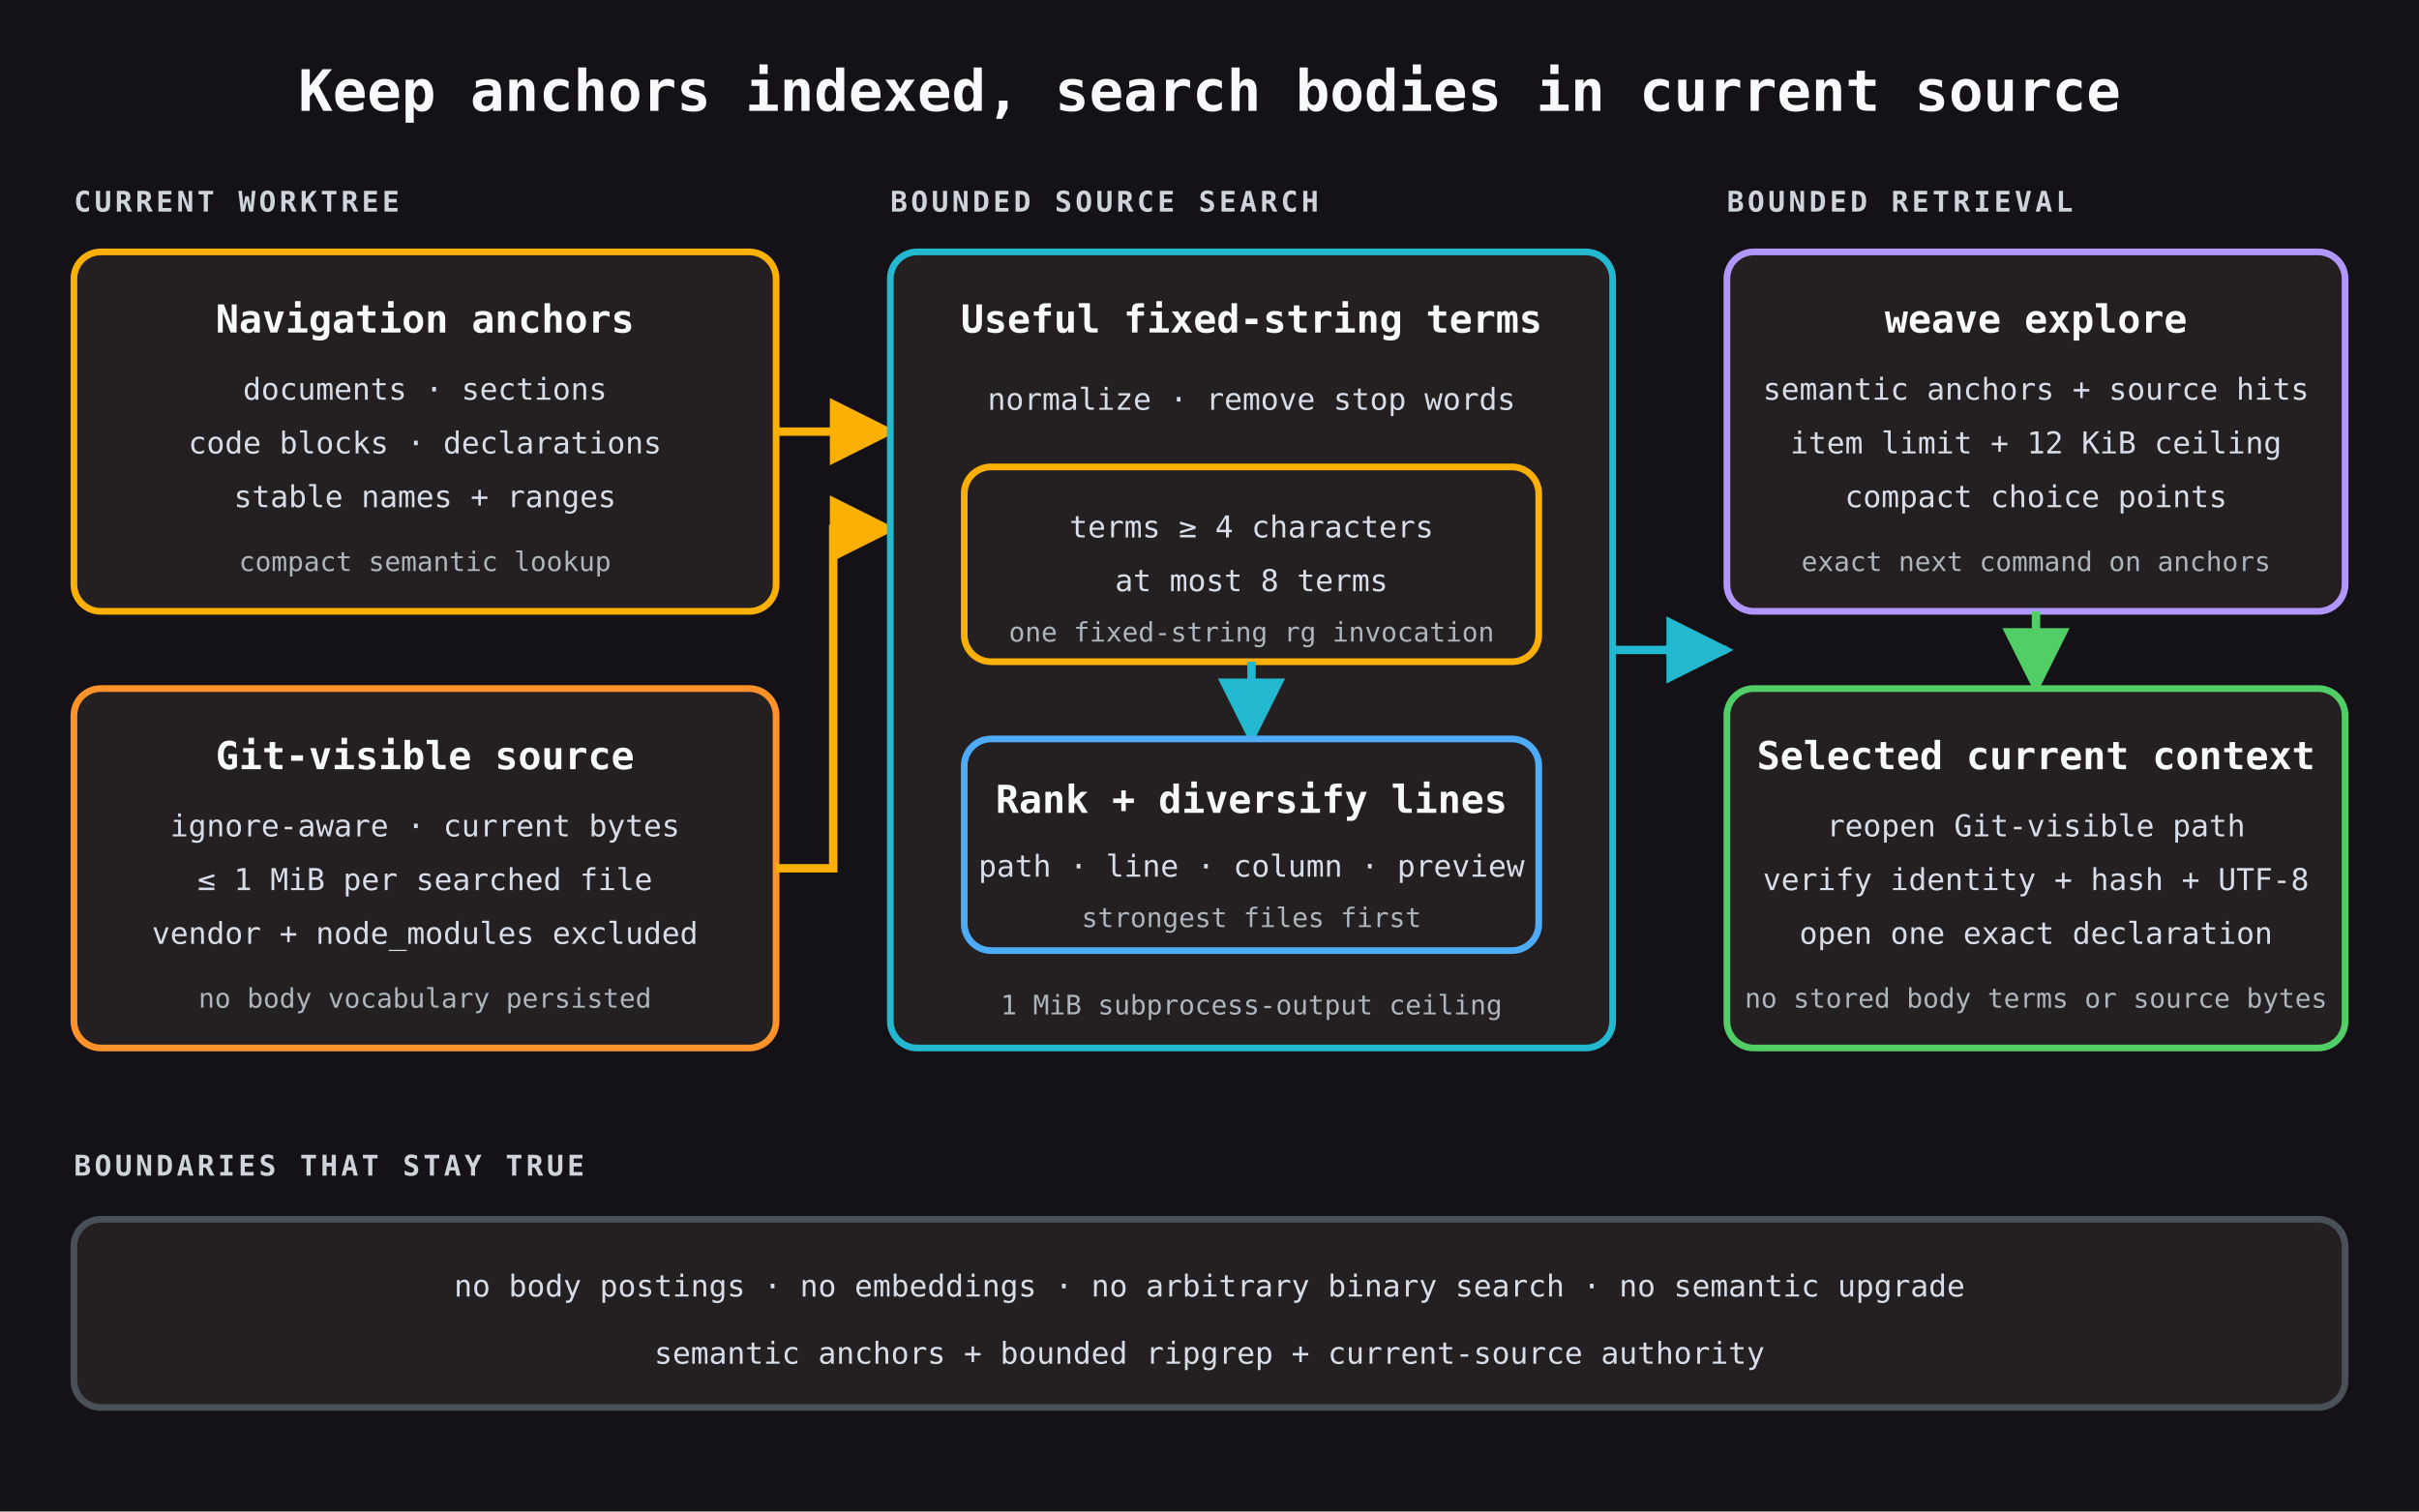
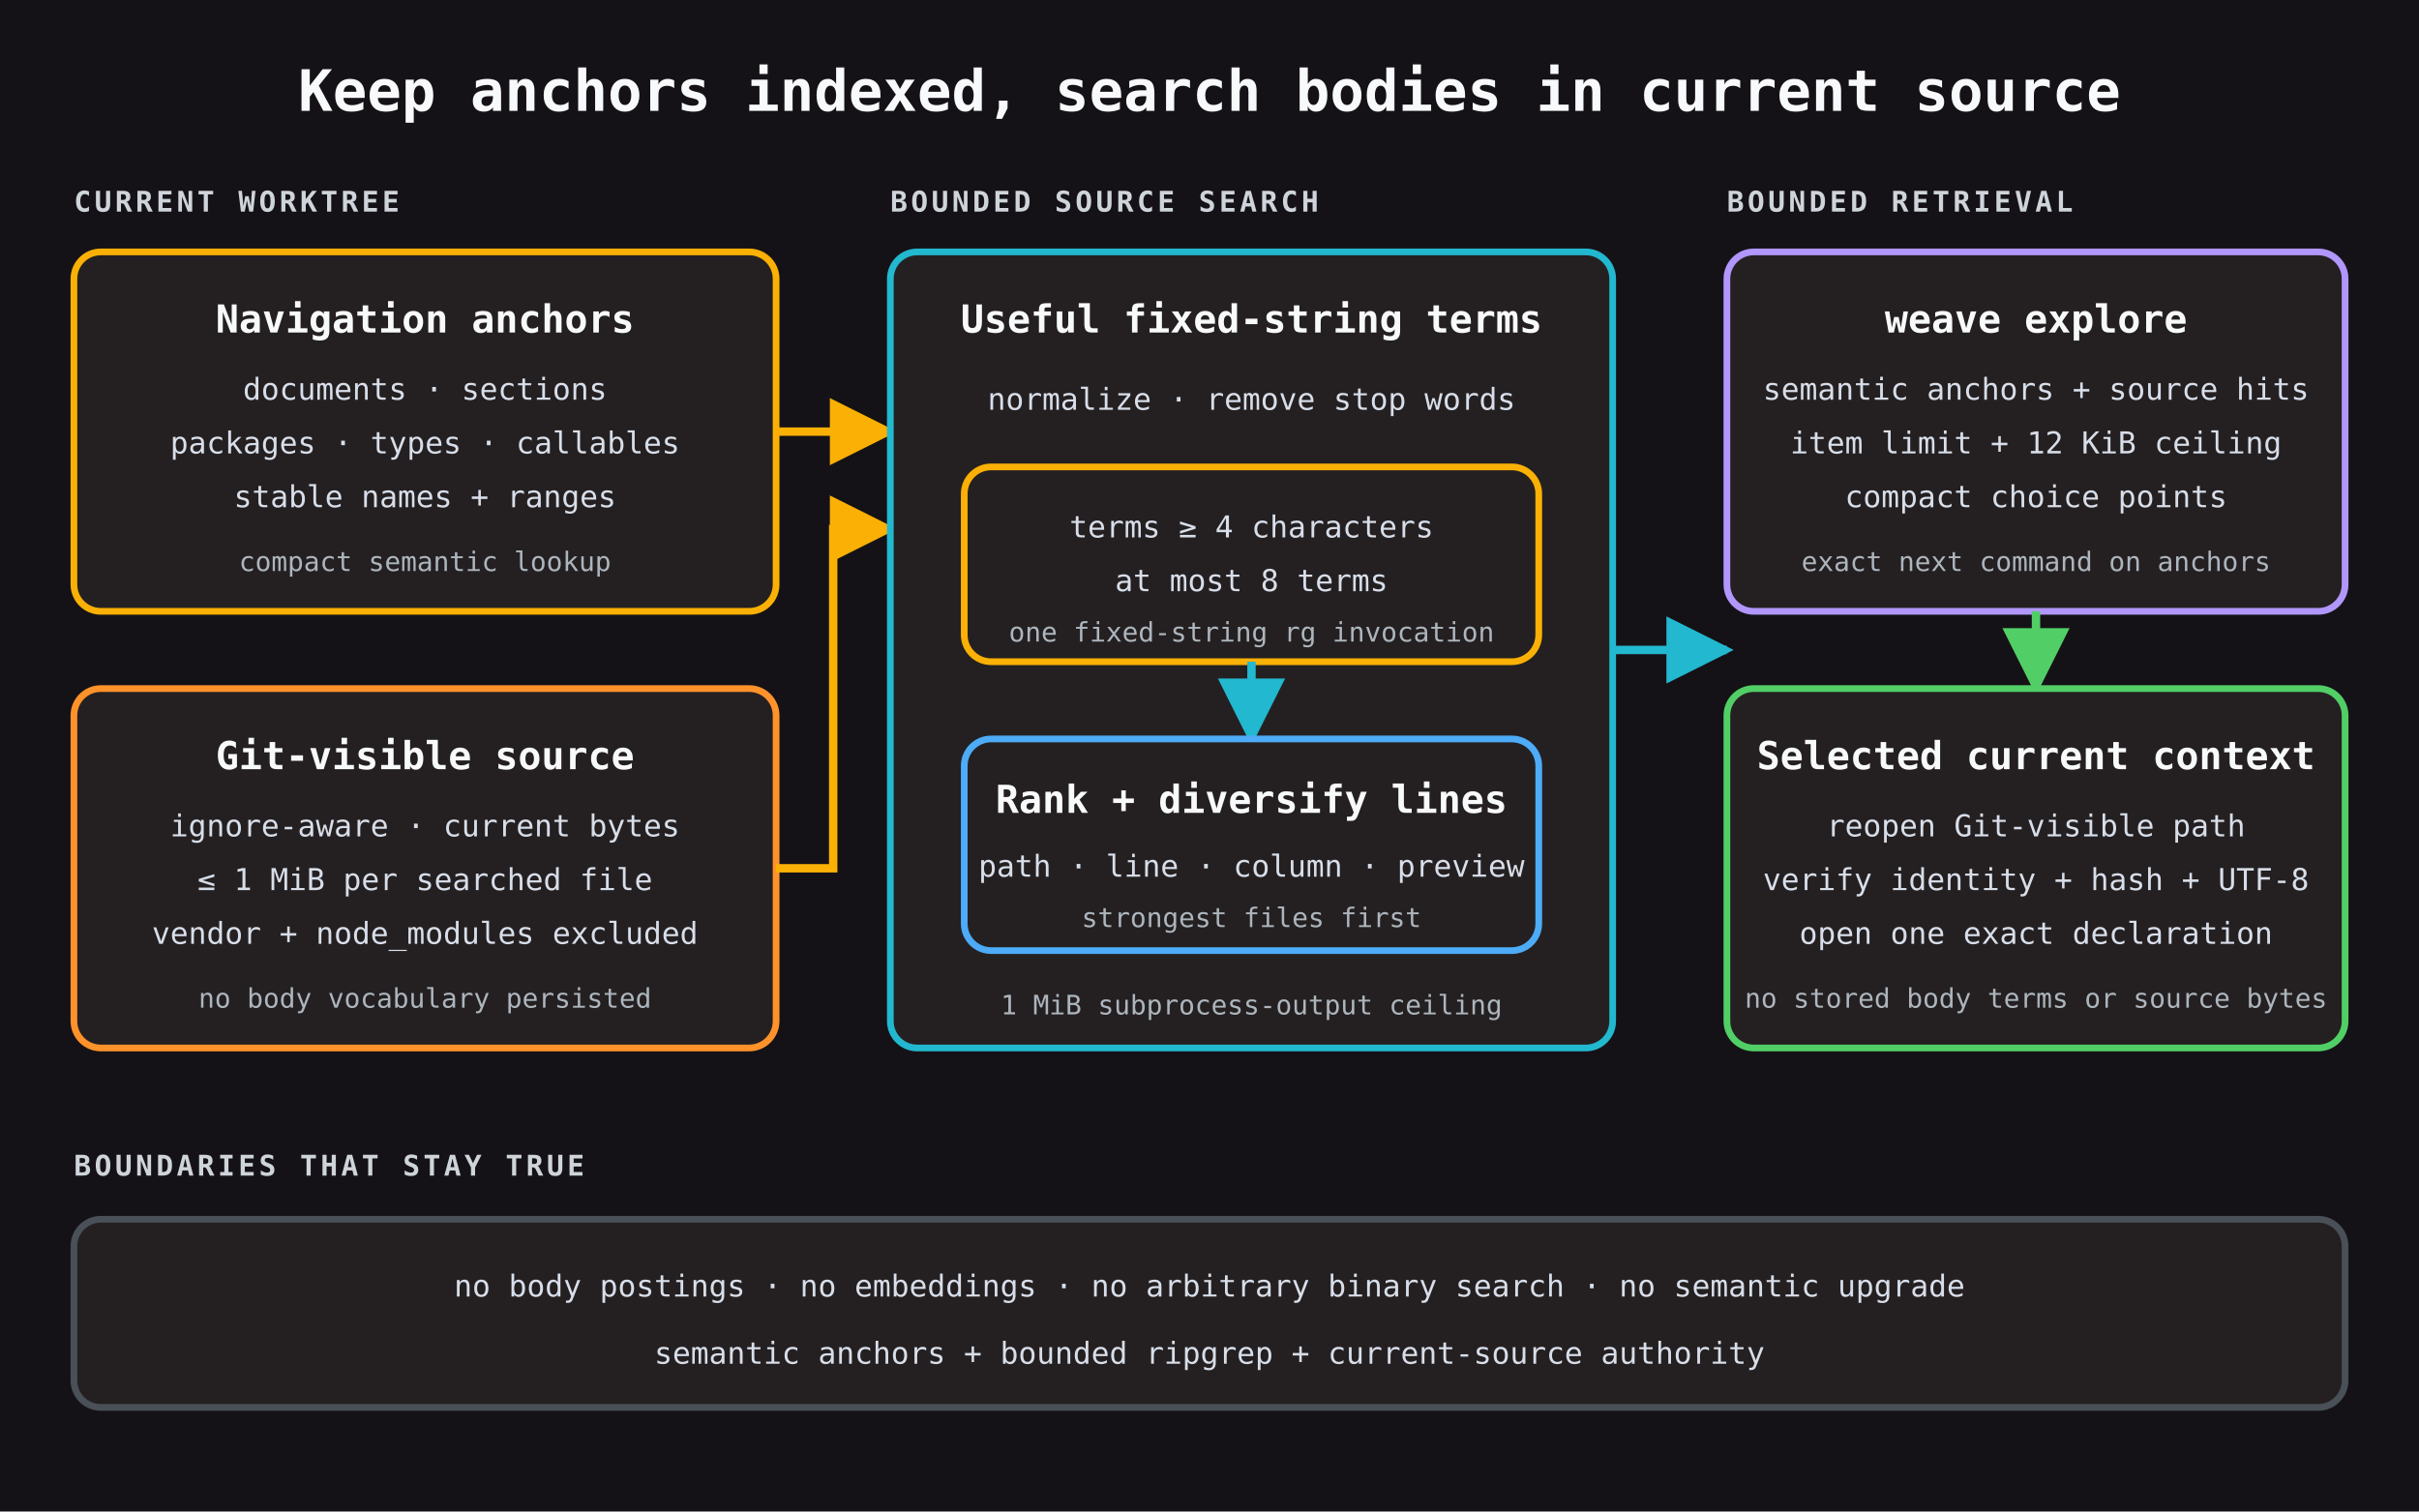
<svg xmlns="http://www.w3.org/2000/svg" width="1440" height="900" viewBox="0 0 1440 900" role="img" aria-labelledby="title desc">
  <defs>
    <marker id="arrow-yellow" viewBox="0 0 10 10" refX="9" refY="5" markerWidth="8" markerHeight="8" orient="auto-start-reverse">
      <path d="M0 0 10 5 0 10z" fill="#fab005" />
    </marker>
    <marker id="arrow-cyan" viewBox="0 0 10 10" refX="9" refY="5" markerWidth="8" markerHeight="8" orient="auto-start-reverse">
      <path d="M0 0 10 5 0 10z" fill="#22b8cf" />
    </marker>
    <marker id="arrow-green" viewBox="0 0 10 10" refX="9" refY="5" markerWidth="8" markerHeight="8" orient="auto-start-reverse">
      <path d="M0 0 10 5 0 10z" fill="#51cf66" />
    </marker>
    <style>
      .bg{fill:#151217}.box{fill:#242021;stroke-width:4;rx:16}.title{fill:#f8f9fa;font:700 34px ui-monospace,SFMono-Regular,Menlo,monospace}.label{fill:#f8f9fa;font:700 23px ui-monospace,SFMono-Regular,Menlo,monospace}.small{fill:#d8dee9;font:18px ui-monospace,SFMono-Regular,Menlo,monospace}.tiny{fill:#adb5bd;font:16px ui-monospace,SFMono-Regular,Menlo,monospace}.lane{fill:#ced4da;font:700 17px ui-monospace,SFMono-Regular,Menlo,monospace;letter-spacing:2px}.yellow{stroke:#fab005;stroke-width:5;fill:none;marker-end:url(#arrow-yellow)}.cyan{stroke:#22b8cf;stroke-width:5;fill:none;marker-end:url(#arrow-cyan)}.green{stroke:#51cf66;stroke-width:5;fill:none;marker-end:url(#arrow-green)}
    </style>
  </defs>
  <rect width="1440" height="900" class="bg" />
  <text x="720" y="66" text-anchor="middle" class="title">Keep anchors indexed, search bodies in current source</text>
  <text x="44" y="126" class="lane">CURRENT WORKTREE</text>
  <rect x="44" y="150" width="418" height="214" class="box" stroke="#fab005" />
  <text x="253" y="198" text-anchor="middle" class="label">Navigation anchors</text>
  <text x="253" y="238" text-anchor="middle" class="small">documents · sections</text>
-   <text x="253" y="270" text-anchor="middle" class="small">code blocks · declarations</text>
+   <text x="253" y="270" text-anchor="middle" class="small">packages · types · callables</text>
  <text x="253" y="302" text-anchor="middle" class="small">stable names + ranges</text>
  <text x="253" y="340" text-anchor="middle" class="tiny">compact semantic lookup</text>
  <rect x="44" y="410" width="418" height="214" class="box" stroke="#ff922b" />
  <text x="253" y="458" text-anchor="middle" class="label">Git-visible source</text>
  <text x="253" y="498" text-anchor="middle" class="small">ignore-aware · current bytes</text>
  <text x="253" y="530" text-anchor="middle" class="small">≤ 1 MiB per searched file</text>
  <text x="253" y="562" text-anchor="middle" class="small">vendor + node_modules excluded</text>
  <text x="253" y="600" text-anchor="middle" class="tiny">no body vocabulary persisted</text>
  <path d="M462 257 H530" class="yellow" />
  <path d="M462 517 H496 V315 H530" class="yellow" />
  <text x="530" y="126" class="lane">BOUNDED SOURCE SEARCH</text>
  <rect x="530" y="150" width="430" height="474" class="box" stroke="#22b8cf" />
  <text x="745" y="198" text-anchor="middle" class="label">Useful fixed-string terms</text>
  <text x="745" y="244" text-anchor="middle" class="small">normalize · remove stop words</text>
  <rect x="574" y="278" width="342" height="116" class="box" stroke="#fab005" />
  <text x="745" y="320" text-anchor="middle" class="small">terms ≥ 4 characters</text>
  <text x="745" y="352" text-anchor="middle" class="small">at most 8 terms</text>
  <text x="745" y="382" text-anchor="middle" class="tiny">one fixed-string rg invocation</text>
  <path d="M745 394 V440" class="cyan" />
  <rect x="574" y="440" width="342" height="126" class="box" stroke="#4dabf7" />
  <text x="745" y="484" text-anchor="middle" class="label">Rank + diversify lines</text>
  <text x="745" y="522" text-anchor="middle" class="small">path · line · column · preview</text>
  <text x="745" y="552" text-anchor="middle" class="tiny">strongest files first</text>
  <text x="745" y="604" text-anchor="middle" class="tiny">1 MiB subprocess-output ceiling</text>
  <path d="M960 387 H1028" class="cyan" />
  <text x="1028" y="126" class="lane">BOUNDED RETRIEVAL</text>
  <rect x="1028" y="150" width="368" height="214" class="box" stroke="#b197fc" />
  <text x="1212" y="198" text-anchor="middle" class="label">weave explore</text>
  <text x="1212" y="238" text-anchor="middle" class="small">semantic anchors + source hits</text>
  <text x="1212" y="270" text-anchor="middle" class="small">item limit + 12 KiB ceiling</text>
  <text x="1212" y="302" text-anchor="middle" class="small">compact choice points</text>
  <text x="1212" y="340" text-anchor="middle" class="tiny">exact next command on anchors</text>
  <path d="M1212 364 V410" class="green" />
  <rect x="1028" y="410" width="368" height="214" class="box" stroke="#51cf66" />
  <text x="1212" y="458" text-anchor="middle" class="label">Selected current context</text>
  <text x="1212" y="498" text-anchor="middle" class="small">reopen Git-visible path</text>
  <text x="1212" y="530" text-anchor="middle" class="small">verify identity + hash + UTF-8</text>
  <text x="1212" y="562" text-anchor="middle" class="small">open one exact declaration</text>
  <text x="1212" y="600" text-anchor="middle" class="tiny">no stored body terms or source bytes</text>
  <text x="44" y="700" class="lane">BOUNDARIES THAT STAY TRUE</text>
  <rect x="44" y="726" width="1352" height="112" class="box" stroke="#495057" />
  <text x="720" y="772" text-anchor="middle" class="small">no body postings · no embeddings · no arbitrary binary search · no semantic upgrade</text>
  <text x="720" y="812" text-anchor="middle" class="small">semantic anchors + bounded ripgrep + current-source authority</text>
</svg>
